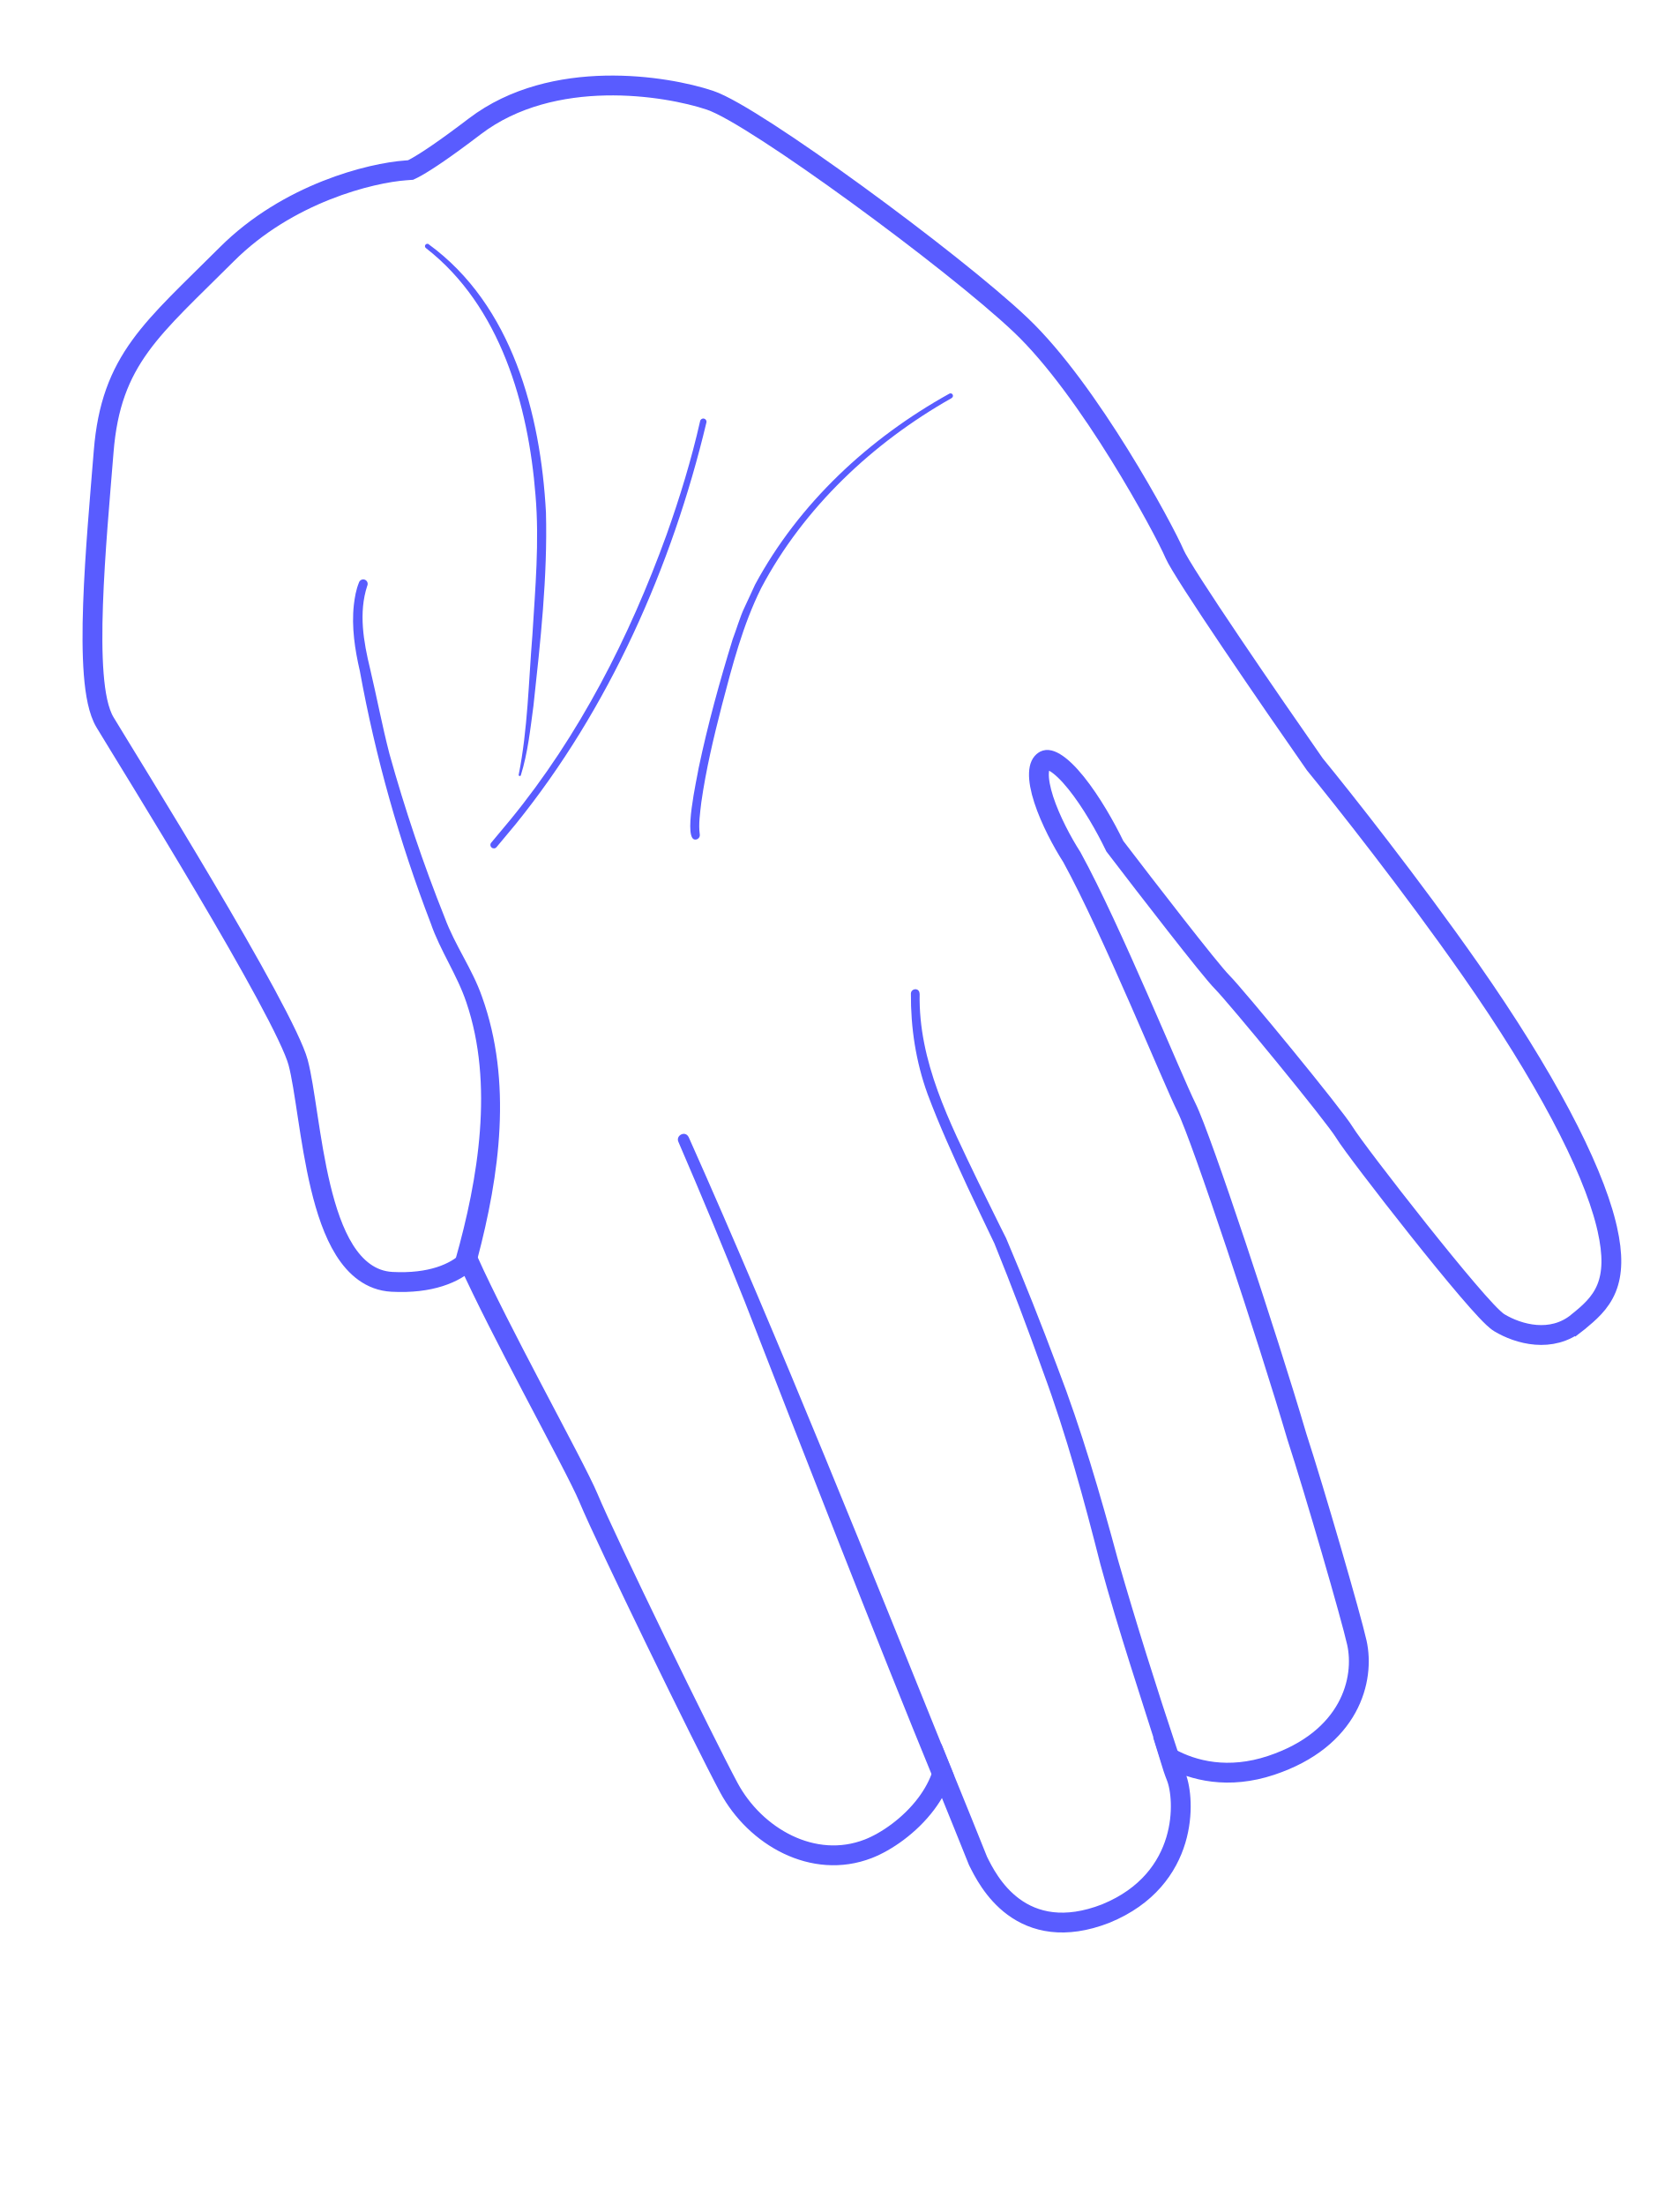
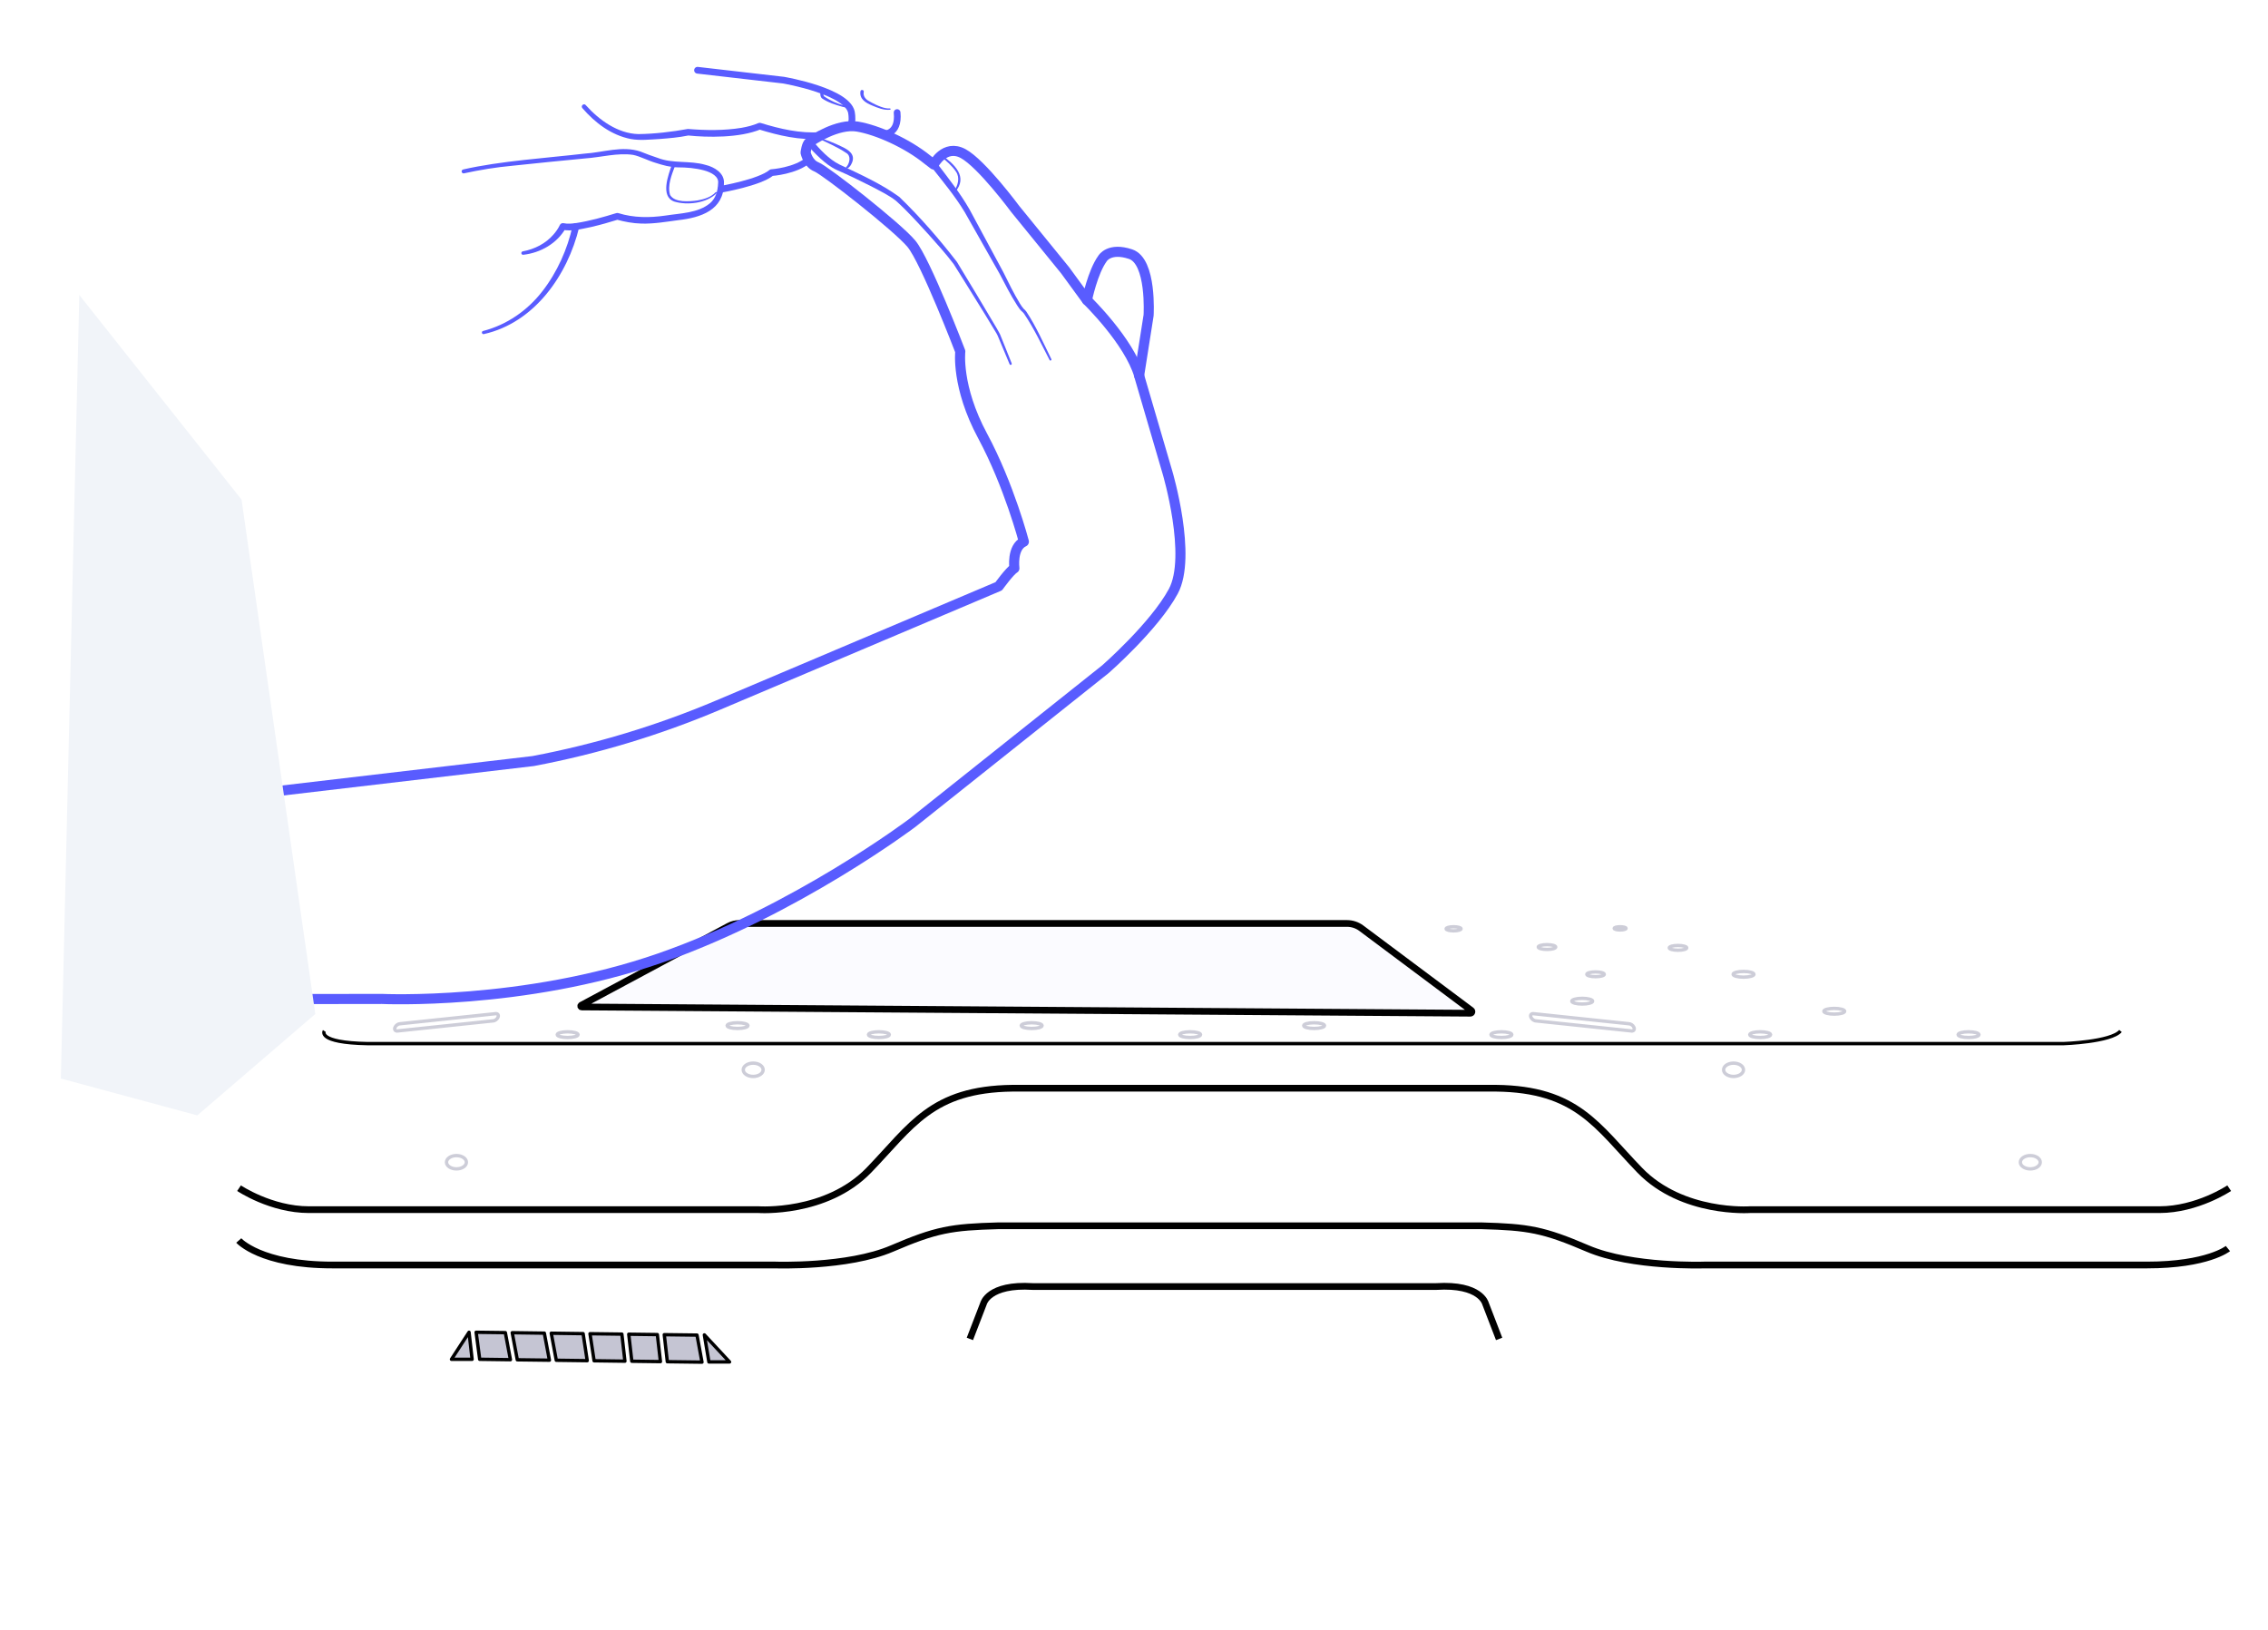
- <svg xmlns="http://www.w3.org/2000/svg" width="208" height="273" viewBox="0 0 208 273" fill="none">
+ <svg xmlns="http://www.w3.org/2000/svg" width="615" height="442" viewBox="0 0 615 442" fill="none">
  <g>
    <g>
-       <path d="M74.964 10.592C80.307 10.479 85.147 11.489 87.893 12.404C89.38 12.9 92.028 14.445 95.16 16.475C98.347 18.541 102.177 21.207 106.096 24.058C113.918 29.75 122.169 36.24 126.383 40.234C130.656 44.285 135.096 50.631 138.604 56.279C142.114 61.933 144.774 67.023 145.465 68.636C145.677 69.132 146.494 70.496 147.785 72.505C149.045 74.465 150.687 76.936 152.468 79.578C156.02 84.847 160.115 90.772 162.81 94.632C166.196 98.766 174.723 109.538 182.064 120.031C191.264 133.18 197.057 144.268 198.862 151.494L199.02 152.154C199.749 155.388 199.665 157.678 198.935 159.484C198.162 161.395 196.729 162.564 195.468 163.617L195.443 163.637L195.418 163.656L195.349 163.709L195.348 163.708C192.123 166.351 188.008 165.181 185.673 163.779C185.419 163.627 185.153 163.397 184.911 163.172C184.652 162.93 184.355 162.63 184.03 162.286C183.38 161.597 182.583 160.694 181.696 159.655C179.921 157.576 177.752 154.911 175.617 152.227C173.481 149.542 171.372 146.828 169.713 144.647C168.08 142.501 166.826 140.795 166.454 140.176C166.176 139.711 165.223 138.442 163.844 136.687C162.491 134.967 160.789 132.854 159.07 130.753C155.606 126.516 152.157 122.422 151.338 121.602C150.571 120.835 148.175 117.836 145.576 114.516C142.942 111.151 140.009 107.341 138.114 104.858L138.039 104.76L137.985 104.647C136.914 102.431 135.125 99.262 133.249 96.931C132.302 95.755 131.402 94.88 130.629 94.419C129.865 93.963 129.503 94.049 129.279 94.199C128.94 94.425 128.681 94.855 128.646 95.718C128.612 96.593 128.826 97.723 129.24 98.999C130.063 101.536 131.558 104.304 132.692 106.076L132.715 106.11L132.734 106.146C135.169 110.576 138.296 117.491 141.017 123.693C143.762 129.951 146.073 135.436 146.93 137.149C147.407 138.105 148.272 140.379 149.334 143.349C150.408 146.355 151.713 150.158 153.074 154.234C155.795 162.38 158.755 171.645 160.584 177.863C162.775 184.593 167.303 200.18 168.015 203.385C168.511 205.623 168.328 208.604 166.761 211.448C165.18 214.317 162.245 216.953 157.403 218.568C152.112 220.333 147.751 219.247 144.843 217.635C145.104 218.492 145.371 219.307 145.651 220.01C146.2 221.382 146.591 224.512 145.6 227.817C144.583 231.206 142.11 234.791 136.933 236.911L136.923 236.916L136.912 236.92C131.801 238.907 128.084 237.989 125.493 236.082C123 234.247 121.703 231.6 121.126 230.445L121.104 230.399L121.084 230.351C120.179 228.086 118.31 223.455 116.699 219.501C116.256 220.898 115.544 222.181 114.696 223.312C112.651 226.042 109.728 228.038 107.516 228.896C100.702 231.542 93.507 227.382 90.253 221.336C87.18 215.625 75.069 190.744 72.862 185.446C72.016 183.413 69.065 177.9 65.785 171.645C62.993 166.32 59.987 160.501 57.977 156.062C56.342 157.63 53.322 158.956 48.531 158.704C45.904 158.565 44.01 156.921 42.658 154.768C41.315 152.63 40.39 149.822 39.697 146.938C39.001 144.038 38.516 140.956 38.1 138.225C37.677 135.453 37.333 133.107 36.918 131.55C36.526 130.077 35.048 127.013 32.898 123.034C30.777 119.111 28.082 114.438 25.352 109.823C19.882 100.573 14.343 91.664 13.007 89.435C12.189 88.071 11.797 85.894 11.605 83.467C11.409 80.973 11.411 77.981 11.521 74.818C11.74 68.494 12.401 61.344 12.836 55.9C13.29 50.226 14.781 46.398 17.383 42.81C19.917 39.317 23.534 36.032 28.055 31.509C35.666 23.894 45.972 21.396 50.258 21.093L50.841 21.05C51.023 20.966 51.266 20.844 51.578 20.668C52.881 19.933 55.123 18.443 58.781 15.654C63.652 11.941 69.624 10.704 74.964 10.592Z" stroke="#595CFF" stroke-width="2.455" stroke-miterlimit="10" />
+       <path d="M125.585 45.962C135.582 43.665 148.332 42.845 158.539 41.66C163.515 41.35 168.718 39.446 173.658 41.095C175.125 41.688 176.783 42.316 178.287 42.799C182.507 44.467 186.999 43.447 191.337 44.722C193.652 45.269 196.532 46.946 196.304 49.735C196.286 57.016 190.007 59.021 183.947 59.705C180.684 60.142 177.221 60.743 173.895 60.634C171.589 60.579 169.32 60.133 167.142 59.541L167.67 59.531C165.237 60.297 162.804 60.98 160.307 61.564C157.673 62.074 155.085 62.867 152.351 62.274C152.324 62.274 153.472 61.782 153.463 61.782C151.102 66.011 146.6 68.563 141.898 69.1C141.643 69.137 141.406 68.954 141.369 68.699C141.333 68.444 141.515 68.207 141.761 68.171C144.942 67.588 147.976 66.056 150.091 63.596C150.783 62.812 151.421 61.883 151.804 61.035C152.005 60.589 152.488 60.434 152.925 60.543C153.9 60.78 155.203 60.625 156.27 60.488C159.933 59.923 163.569 58.893 167.114 57.8C167.287 57.745 167.47 57.745 167.643 57.791C171.853 59.094 176.1 59.085 180.438 58.465C184.521 57.818 189.332 57.809 192.559 55.084C194.062 53.79 194.655 51.785 194.727 49.671C194.955 47.866 192.905 46.755 190.927 46.217C188.64 45.588 186.152 45.388 183.737 45.388C181.714 45.351 179.736 44.795 177.841 44.185C175.827 43.611 173.576 42.389 171.689 42.007C167.488 41.369 162.913 42.681 158.675 42.964C154.438 43.337 143.228 44.504 138.872 44.959C134.471 45.36 130.124 46.08 125.822 47.01C125.212 47.174 124.847 46.171 125.585 45.98V45.962Z" fill="#595CFF" />
+       <path d="M189.141 19.051L212.425 21.731C212.425 21.731 230.697 24.82 230.952 30.99C230.952 30.99 231.335 33.332 230.442 34.216" stroke="#595CFF" stroke-width="1.823" stroke-linecap="round" stroke-linejoin="round" />
+       <path d="M158.867 28.547C162.485 32.575 167.524 36.212 173.092 36.366C177.549 36.312 182.206 35.756 186.525 34.972C191.346 35.364 196.304 35.446 201.088 34.662C202.656 34.38 204.214 34.006 205.618 33.386C205.836 33.286 206.073 33.286 206.283 33.35C211.459 34.945 217.073 36.266 222.486 35.829C222.997 35.765 223.452 36.139 223.498 36.649C223.543 37.15 223.179 37.597 222.678 37.642C216.836 38.098 211.222 36.767 205.7 35.072L206.365 35.036C200.496 37.487 191.656 37.269 186.653 36.749C184.001 37.287 181.477 37.496 178.888 37.697C176.282 37.834 173.612 38.162 171.024 37.697C165.738 36.658 161.345 33.295 157.901 29.304C157.399 28.675 158.338 27.882 158.858 28.529L158.867 28.547Z" fill="#595CFF" />
+       <path d="M195.529 51.321C195.529 51.321 205.991 49.517 209.208 46.819C209.208 46.819 215.797 46.382 219.26 43.32" stroke="#595CFF" stroke-width="1.823" stroke-linecap="round" stroke-linejoin="round" />
+       <path d="M157.062 61.592C153.908 74.651 144.914 87.528 131.207 90.608C130.661 90.736 130.433 89.906 130.998 89.761C137.404 88.12 143.055 84.192 147.074 78.98C151.092 73.822 153.89 67.552 155.275 61.209C155.531 60.042 157.317 60.407 157.053 61.601L157.062 61.592Z" fill="#595CFF" />
+       <path d="M183.035 45.024C182.123 47.448 180.93 50.319 181.704 52.87C182.962 55.03 186.935 54.656 189.141 54.356C190.9 54.037 192.804 53.481 194.044 52.141C194.189 51.959 194.481 52.196 194.326 52.378C191.674 55.121 186.37 55.75 182.816 54.656C178.97 53.271 181.249 47.411 182.187 44.668C182.415 44.094 183.281 44.459 183.026 45.024H183.035Z" fill="#595CFF" />
+       <path d="M398.973 274.03L369.136 251.73C368.015 250.891 366.658 250.445 365.254 250.445H200.505C199.484 250.445 198.482 250.7 197.588 251.174L157.6 272.635C157.381 272.754 157.463 273.091 157.709 273.091L398.709 274.786C399.119 274.786 399.292 274.267 398.964 274.021L398.973 274.03Z" fill="#FBFBFF" stroke="black" stroke-width="1.823" stroke-miterlimit="10" />
+       <path d="M604.13 338.615C604.13 338.615 598.644 343.072 582.177 343.072H462.1C462.1 343.072 442.543 343.755 430.532 338.615C418.521 333.466 414.411 332.783 401.716 332.437H337.713H334.679H270.676C257.982 332.783 253.862 333.466 241.86 338.615C229.858 343.764 210.292 343.072 210.292 343.072H90.198C70.64 343.099 64.744 336.428 64.744 336.428" stroke="black" stroke-width="1.823" stroke-miterlimit="10" />
+       <path d="M64.818 322.24C64.818 322.24 73.476 328.063 83.765 328.063H205.737C205.737 328.063 224.009 329.348 235.583 317.382C247.156 305.417 252.57 295.383 274.569 295.128H329.112H405.663C427.663 295.383 433.067 305.417 444.65 317.382C456.233 329.348 474.496 328.063 474.496 328.063C474.496 328.063 575.234 328.063 585.532 328.063C595.82 328.063 604.478 322.24 604.478 322.24" stroke="black" stroke-width="1.823" stroke-miterlimit="10" />
+       <path d="M262.994 363.121L266.685 353.543C266.685 353.543 267.97 348.139 280.063 348.914H330.879H338.625H389.441C401.534 348.139 402.819 353.543 402.819 353.543L406.51 363.121" stroke="black" stroke-width="1.823" stroke-miterlimit="10" />
+       <path d="M87.946 279.607C87.946 279.607 85.823 282.779 99.721 283.034H559.539C559.539 283.034 572.462 282.606 575.004 279.607" stroke="black" stroke-width="0.911" stroke-miterlimit="10" />
+       <path d="M123.772 317.007C125.262 317.007 126.469 316.199 126.469 315.202C126.469 314.206 125.262 313.398 123.772 313.398C122.282 313.398 121.074 314.206 121.074 315.202C121.074 316.199 122.282 317.007 123.772 317.007Z" stroke="#CDCDD8" stroke-width="0.911" stroke-miterlimit="10" />
+       <path d="M204.24 291.936C205.73 291.936 206.938 291.128 206.938 290.132C206.938 289.135 205.73 288.327 204.24 288.327C202.751 288.327 201.543 289.135 201.543 290.132C201.543 291.128 202.751 291.936 204.24 291.936Z" stroke="#CDCDD8" stroke-width="0.911" stroke-miterlimit="10" />
+       <path d="M550.545 317.007C552.035 317.007 553.243 316.199 553.243 315.202C553.243 314.206 552.035 313.398 550.545 313.398C549.055 313.398 547.848 314.206 547.848 315.202C547.848 316.199 549.055 317.007 550.545 317.007Z" stroke="#CDCDD8" stroke-width="0.911" stroke-miterlimit="10" />
+       <path d="M470.074 291.936C471.564 291.936 472.772 291.128 472.772 290.132C472.772 289.135 471.564 288.327 470.074 288.327C468.585 288.327 467.377 289.135 467.377 290.132C467.377 291.128 468.585 291.936 470.074 291.936Z" stroke="#CDCDD8" stroke-width="0.911" stroke-miterlimit="10" />
+       <path d="M416.543 276.873L442.497 279.607C443.044 279.607 443.299 279.16 443.062 278.623C442.835 278.076 442.197 277.638 441.659 277.638L415.704 274.904C415.158 274.904 414.902 275.351 415.139 275.889C415.367 276.435 416.005 276.873 416.543 276.873Z" stroke="#CDCDD8" stroke-width="0.911" stroke-miterlimit="10" />
+       <path d="M153.926 281.374C155.491 281.374 156.76 281.028 156.76 280.6C156.76 280.172 155.491 279.825 153.926 279.825C152.361 279.825 151.092 280.172 151.092 280.6C151.092 281.028 152.361 281.374 153.926 281.374Z" stroke="#CDCDD8" stroke-width="0.911" stroke-miterlimit="10" />
+       <path d="M133.632 276.873L107.677 279.607C107.13 279.607 106.875 279.16 107.112 278.623C107.34 278.076 107.978 277.638 108.515 277.638L134.47 274.904C135.017 274.904 135.272 275.351 135.035 275.889C134.807 276.435 134.169 276.873 133.632 276.873Z" stroke="#CDCDD8" stroke-width="0.911" stroke-miterlimit="10" />
+       <path d="M238.324 281.374C239.89 281.374 241.159 281.028 241.159 280.6C241.159 280.172 239.89 279.825 238.324 279.825C236.759 279.825 235.49 280.172 235.49 280.6C235.49 281.028 236.759 281.374 238.324 281.374Z" stroke="#CDCDD8" stroke-width="0.911" stroke-miterlimit="10" />
+       <path d="M322.723 281.374C324.288 281.374 325.557 281.028 325.557 280.6C325.557 280.172 324.288 279.825 322.723 279.825C321.158 279.825 319.889 280.172 319.889 280.6C319.889 281.028 321.158 281.374 322.723 281.374Z" stroke="#CDCDD8" stroke-width="0.911" stroke-miterlimit="10" />
+       <path d="M407.121 281.374C408.687 281.374 409.956 281.028 409.956 280.6C409.956 280.172 408.687 279.825 407.121 279.825C405.556 279.825 404.287 280.172 404.287 280.6C404.287 281.028 405.556 281.374 407.121 281.374Z" stroke="#CDCDD8" stroke-width="0.911" stroke-miterlimit="10" />
+       <path d="M477.293 281.374C478.858 281.374 480.127 281.028 480.127 280.6C480.127 280.172 478.858 279.825 477.293 279.825C475.728 279.825 474.459 280.172 474.459 280.6C474.459 281.028 475.728 281.374 477.293 281.374Z" stroke="#CDCDD8" stroke-width="0.911" stroke-miterlimit="10" />
+       <path d="M533.795 281.374C535.36 281.374 536.629 281.028 536.629 280.6C536.629 280.172 535.36 279.825 533.795 279.825C532.23 279.825 530.961 280.172 530.961 280.6C530.961 281.028 532.23 281.374 533.795 281.374Z" stroke="#CDCDD8" stroke-width="0.911" stroke-miterlimit="10" />
+       <path d="M199.994 278.923C201.56 278.923 202.829 278.576 202.829 278.148C202.829 277.72 201.56 277.374 199.994 277.374C198.429 277.374 197.16 277.72 197.16 278.148C197.16 278.576 198.429 278.923 199.994 278.923Z" stroke="#CDCDD8" stroke-width="0.911" stroke-miterlimit="10" />
+       <path d="M279.754 278.923C281.319 278.923 282.588 278.576 282.588 278.148C282.588 277.72 281.319 277.374 279.754 277.374C278.189 277.374 276.92 277.72 276.92 278.148C276.92 278.576 278.189 278.923 279.754 278.923Z" stroke="#CDCDD8" stroke-width="0.911" stroke-miterlimit="10" />
+       <path d="M356.342 278.923C357.907 278.923 359.176 278.576 359.176 278.148C359.176 277.72 357.907 277.374 356.342 277.374C354.777 277.374 353.508 277.72 353.508 278.148C353.508 278.576 354.777 278.923 356.342 278.923Z" stroke="#CDCDD8" stroke-width="0.911" stroke-miterlimit="10" />
+       <path d="M429.037 272.297C430.603 272.297 431.872 271.95 431.872 271.523C431.872 271.095 430.603 270.748 429.037 270.748C427.472 270.748 426.203 271.095 426.203 271.523C426.203 271.95 427.472 272.297 429.037 272.297Z" stroke="#CDCDD8" stroke-width="0.911" stroke-miterlimit="10" />
+       <path d="M497.387 275.032C498.952 275.032 500.221 274.685 500.221 274.257C500.221 273.829 498.952 273.482 497.387 273.482C495.822 273.482 494.553 273.829 494.553 274.257C494.553 274.685 495.822 275.032 497.387 275.032Z" stroke="#CDCDD8" stroke-width="0.911" stroke-miterlimit="10" />
+       <path d="M472.782 265.007C474.347 265.007 475.616 264.66 475.616 264.232C475.616 263.804 474.347 263.457 472.782 263.457C471.216 263.457 469.947 263.804 469.947 264.232C469.947 264.66 471.216 265.007 472.782 265.007Z" stroke="#CDCDD8" stroke-width="0.911" stroke-miterlimit="10" />
+       <path d="M455.011 257.708C456.325 257.708 457.39 257.418 457.39 257.061C457.39 256.704 456.325 256.414 455.011 256.414C453.698 256.414 452.633 256.704 452.633 257.061C452.633 257.418 453.698 257.708 455.011 257.708Z" stroke="#CDCDD8" stroke-width="0.911" stroke-miterlimit="10" />
+       <path d="M432.656 264.879C433.97 264.879 435.034 264.59 435.034 264.232C435.034 263.875 433.97 263.585 432.656 263.585C431.342 263.585 430.277 263.875 430.277 264.232C430.277 264.59 431.342 264.879 432.656 264.879Z" stroke="#CDCDD8" stroke-width="0.911" stroke-miterlimit="10" />
+       <path d="M419.488 257.488C420.802 257.488 421.866 257.198 421.866 256.841C421.866 256.484 420.802 256.194 419.488 256.194C418.174 256.194 417.109 256.484 417.109 256.841C417.109 257.198 418.174 257.488 419.488 257.488Z" stroke="#CDCDD8" stroke-width="0.911" stroke-miterlimit="10" />
+       <path d="M394.161 252.448C395.284 252.448 396.193 252.199 396.193 251.892C396.193 251.585 395.284 251.336 394.161 251.336C393.039 251.336 392.129 251.585 392.129 251.892C392.129 252.199 393.039 252.448 394.161 252.448Z" stroke="#CDCDD8" stroke-width="0.911" stroke-miterlimit="10" />
+       <path d="M439.318 252.211C440.209 252.211 440.931 252.015 440.931 251.773C440.931 251.532 440.209 251.336 439.318 251.336C438.427 251.336 437.705 251.532 437.705 251.773C437.705 252.015 438.427 252.211 439.318 252.211Z" stroke="#CDCDD8" stroke-width="0.911" stroke-miterlimit="10" />
+       <path d="M127.188 361.317L128.017 368.644H122.422L127.188 361.317Z" fill="#C5C5D3" stroke="black" stroke-width="0.911" stroke-linecap="round" stroke-linejoin="round" />
+       <path d="M158.12 361.69L149.48 361.572L150.847 368.908L159.232 369.017L158.12 361.69Z" fill="#C5C5D3" stroke="black" stroke-width="0.911" stroke-linecap="round" stroke-linejoin="round" />
+       <path d="M180.956 369.3L190.352 369.419L189.003 362.082L180.127 361.973L180.956 369.3Z" fill="#C5C5D3" stroke="black" stroke-width="0.911" stroke-linecap="round" stroke-linejoin="round" />
+       <path d="M140.275 368.78L148.978 368.889L147.602 361.553L138.898 361.435L140.275 368.78Z" fill="#C5C5D3" stroke="black" stroke-width="0.911" stroke-linecap="round" stroke-linejoin="round" />
+       <path d="M168.626 361.818L159.986 361.708L161.098 369.044L169.455 369.154L168.626 361.818Z" fill="#C5C5D3" stroke="black" stroke-width="0.911" stroke-linecap="round" stroke-linejoin="round" />
+       <path d="M137.031 361.417L129.111 361.316L130.077 368.643L138.407 368.753L137.031 361.417Z" fill="#C5C5D3" stroke="black" stroke-width="0.911" stroke-linecap="round" stroke-linejoin="round" />
+       <path d="M178.25 361.945L170.494 361.845L171.323 369.172L179.088 369.273L178.25 361.945Z" fill="#C5C5D3" stroke="black" stroke-width="0.911" stroke-linecap="round" stroke-linejoin="round" />
+       <path d="M191 362.028L192.23 369.364H197.826L191 362.028Z" fill="#C5C5D3" stroke="black" stroke-width="0.911" stroke-linecap="round" stroke-linejoin="round" />
+       <path d="M44.221 218.193L144.576 206.4C161.8 203.138 178.632 198.044 194.772 191.209L270.822 159.002C270.822 159.002 273.784 154.883 275.069 154.118C275.069 154.118 274.294 148.458 277.639 146.909C277.639 146.909 273.647 131.599 266.447 118.221C259.248 104.842 260.396 95.319 260.396 95.319C260.396 95.319 251 70.75 247.146 66.111C243.291 61.472 223.734 46.171 221.41 45.269C219.086 44.367 218.448 41.405 218.448 41.405C218.448 41.405 218.703 39.09 219.478 38.571C220.252 38.051 227.069 33.422 232.473 34.324C237.877 35.226 245.979 38.826 251.511 43.328L253.188 44.613C253.188 44.613 256.149 38.953 261.162 41.651C266.174 44.349 275.315 56.706 275.315 56.706L288.82 73.301L294.735 81.403C294.735 81.403 296.275 73.812 298.982 70.084C298.982 70.084 300.786 66.995 306.573 68.927C312.36 70.859 311.458 85.522 311.458 85.522L308.888 101.862L316.607 128.236C316.607 128.236 323.296 150.883 318.147 160.397C312.998 169.911 299.747 181.494 299.747 181.494L247.383 223.178C247.383 223.178 215.86 246.982 178.933 259.85C142.006 272.718 103.539 270.913 103.539 270.913L46.417 270.995" stroke="#595CFF" stroke-width="2.734" stroke-linecap="round" stroke-linejoin="round" />
+       <path d="M253.917 44.067C257.07 48.213 260.278 52.232 262.893 56.78C264.269 59.34 270.84 71.525 272.061 73.803C273.483 76.692 274.886 79.554 276.554 82.306C276.882 82.834 277.247 83.399 277.611 83.782C277.821 83.964 278.195 84.311 278.322 84.529C280.992 88.594 282.952 93.069 285.093 97.406C285.239 97.707 284.765 97.962 284.61 97.643C282.405 93.397 280.363 89.004 277.657 85.04C277.502 84.83 277.429 84.766 277.265 84.612C276.618 84.092 276.199 83.39 275.789 82.78C274.057 80.055 272.563 77.166 271.086 74.304C269.847 72.117 262.975 59.969 261.59 57.518C258.975 53.189 255.648 49.179 252.495 45.206C251.757 44.285 253.142 43.101 253.917 44.067Z" fill="#595CFF" />
+       <path d="M220.209 38.015C222.296 40.485 224.747 43.192 227.636 44.613C233.186 47.265 238.827 49.753 243.83 53.38C249.517 58.867 254.639 64.772 259.478 71.024C263.132 77.02 266.659 82.907 270.213 88.931L270.86 90.07C270.96 90.243 271.079 90.471 271.188 90.708C271.471 91.383 272.136 93.078 272.4 93.716L274.332 98.537C274.396 98.691 274.332 98.874 274.168 98.938C274.013 99.001 273.84 98.928 273.767 98.773C273.075 97.097 271.407 93.141 270.742 91.537C270.587 91.146 270.432 90.79 270.213 90.417C268.236 87.054 266.149 83.755 264.098 80.428C262.266 77.503 260.435 74.478 258.603 71.616C256.543 68.891 254.21 66.294 251.905 63.715C248.997 60.543 246.118 57.29 242.919 54.428C240.932 52.888 238.554 51.758 236.312 50.564C233.232 48.997 230.106 47.484 226.953 46.117C225.203 45.324 223.799 44.176 222.469 42.982C221.147 41.779 219.944 40.503 218.778 39.127C218.45 38.744 218.505 38.17 218.887 37.842C219.279 37.505 219.881 37.578 220.2 37.979L220.209 38.015Z" fill="#595CFF" />
+       <path d="M294.764 81.431C294.764 81.431 306.164 92.485 308.917 101.89" stroke="#595CFF" stroke-width="2.734" stroke-linecap="round" stroke-linejoin="round" />
+       <path d="M243.264 30.524C243.875 36.74 239.346 36.366 239.346 36.366" stroke="#595CFF" stroke-width="1.823" stroke-linecap="round" stroke-linejoin="round" />
+       <path d="M223.407 24.673C223.306 25.029 223.17 25.84 223.452 26.113C225.211 27.343 227.535 28.373 229.64 28.747C229.759 28.738 229.877 28.82 229.868 28.947C229.868 29.048 229.786 29.13 229.686 29.13C229.23 29.157 228.875 29.057 228.501 28.975C226.56 28.428 224.619 27.845 222.915 26.696C222.596 26.469 222.486 26.013 222.45 25.685C222.441 25.184 222.295 23.962 223.088 24.063C223.352 24.127 223.498 24.409 223.407 24.664V24.673Z" fill="#595CFF" />
+       <path d="M234.214 24.956C233.986 26.049 234.733 26.988 235.727 27.462C236.766 28.072 237.859 28.61 238.998 29.011C239.755 29.266 240.557 29.476 241.322 29.412C241.541 29.385 241.578 29.731 241.359 29.758C239.646 29.941 238.042 29.257 236.511 28.619C234.861 27.954 232.984 26.897 233.321 24.782C233.412 24.154 234.369 24.345 234.214 24.965V24.956Z" fill="#595CFF" />
+       <path d="M255.339 42.042C258.775 44.485 262.621 47.984 258.948 52.103C258.766 52.295 258.465 52.012 258.648 51.821C259.769 50.372 260.352 48.185 259.24 46.572C258.165 44.95 256.597 43.628 255.075 42.416C254.838 42.252 255.103 41.879 255.339 42.052V42.042Z" fill="#595CFF" />
+       <path d="M221.885 37.258C224.091 37.96 226.26 38.771 228.337 39.81C230.16 40.675 232.001 41.888 231.017 44.166C230.707 44.804 230.433 45.405 229.704 45.67C229.376 45.724 229.285 45.214 229.622 45.159C230.433 44.066 230.834 42.207 229.376 41.423C227.025 39.846 224.373 38.743 221.812 37.486C221.685 37.431 221.758 37.222 221.894 37.267L221.885 37.258Z" fill="#595CFF" />
    </g>
-     <path d="M45.469 72.545C44.385 75.852 45.015 79.456 45.828 82.807C46.659 86.324 47.323 89.858 48.215 93.305C50.121 100.163 52.429 107.013 55.07 113.618C56.346 117.074 58.48 119.952 59.686 123.408C63.464 133.923 61.881 145.418 59.092 155.951C58.62 157.614 55.923 157.675 56.395 155.951C59.236 145.917 61.173 134.186 57.745 124.099C56.617 120.722 54.484 117.66 53.339 114.318C49.456 104.205 46.492 93.734 44.56 83.087C43.948 80.454 43.511 77.619 43.817 74.881C43.931 73.945 44.071 73.052 44.464 72.081C44.578 71.802 44.901 71.662 45.181 71.775C45.487 71.898 45.609 72.248 45.469 72.545Z" fill="#595CFF" />
-     <path d="M113.876 123.042C113.71 131.414 117.583 138.938 121.124 146.313C121.675 147.415 124.071 152.323 124.578 153.294C126.808 158.543 128.941 163.932 130.934 169.268C133.925 177.037 136.25 185.05 138.419 193.081C140.71 201.033 143.21 208.951 145.825 216.807C146.332 218.408 144.442 219.933 143.83 218.27C141.321 210.327 138.445 201.725 136.259 193.685C134.222 185.654 132.054 177.684 129.186 169.898C127.297 164.579 125.26 159.199 123.135 153.959C122.654 152.988 120.302 148.001 119.795 146.934C118.055 143.155 116.324 139.384 114.855 135.447C113.404 131.449 112.766 127.25 112.792 123.007C112.818 122.351 113.85 122.237 113.867 123.042H113.876Z" fill="#595CFF" />
-     <path d="M85.274 140.783C96.553 166.048 107.982 194.65 118.037 219.583C118.675 221.148 116.637 222.685 115.929 221.084C108.374 202.695 99.395 179.599 92.225 161.167C89.576 154.527 86.83 147.922 83.998 141.361C83.656 140.565 84.863 139.935 85.274 140.792V140.783Z" fill="#595CFF" />
-     <path d="M53.08 30.243C63.432 37.784 66.939 51.248 67.603 63.426C67.813 71.43 66.921 79.435 66.055 87.387C65.662 90.283 65.365 93.187 64.49 95.996C64.438 96.144 64.184 96.083 64.228 95.917C65.356 90.265 65.452 84.386 65.924 78.63C66.274 72.882 66.799 67.065 66.309 61.317C65.426 50.128 61.955 37.898 52.774 30.742C52.626 30.654 52.564 30.445 52.678 30.305C52.774 30.173 52.958 30.147 53.089 30.235L53.08 30.243Z" fill="#595CFF" />
-     <path d="M87.469 52.315C83.22 70.135 75.403 87.754 63.853 102.04L61.484 104.883C61.335 105.067 61.064 105.093 60.88 104.936C60.688 104.778 60.671 104.49 60.846 104.306L63.197 101.489C71.731 91.07 77.957 78.848 82.529 66.225C84.173 61.614 85.616 56.899 86.691 52.14C86.735 51.921 86.954 51.772 87.172 51.825C87.391 51.877 87.522 52.087 87.478 52.306L87.469 52.315Z" fill="#595CFF" />
-     <path d="M117.836 49.288C108.096 54.791 99.519 62.848 94.264 72.786C91.982 77.361 90.688 82.383 89.394 87.308C88.371 91.28 87.418 95.278 86.841 99.328C86.692 100.614 86.474 102.04 86.648 103.3C86.701 103.597 86.5 103.886 86.202 103.938C84.463 104.323 86.351 96.161 86.508 95.094C87.645 89.696 89.105 84.395 90.731 79.12C91.169 77.982 91.658 76.302 92.183 75.218C92.48 74.614 93.215 72.978 93.495 72.383C98.924 62.305 107.606 54.257 117.556 48.737C117.705 48.658 117.889 48.71 117.967 48.859C118.046 49.008 117.985 49.2 117.836 49.279V49.288Z" fill="#595CFF" />
+     <g>
+       <path d="M65.5 135.5L21.5 80L16.5 292.5L53.5 302.5L85.5 275L65.5 135.5Z" fill="#F1F4F9" />
+     </g>
  </g>
</svg>
